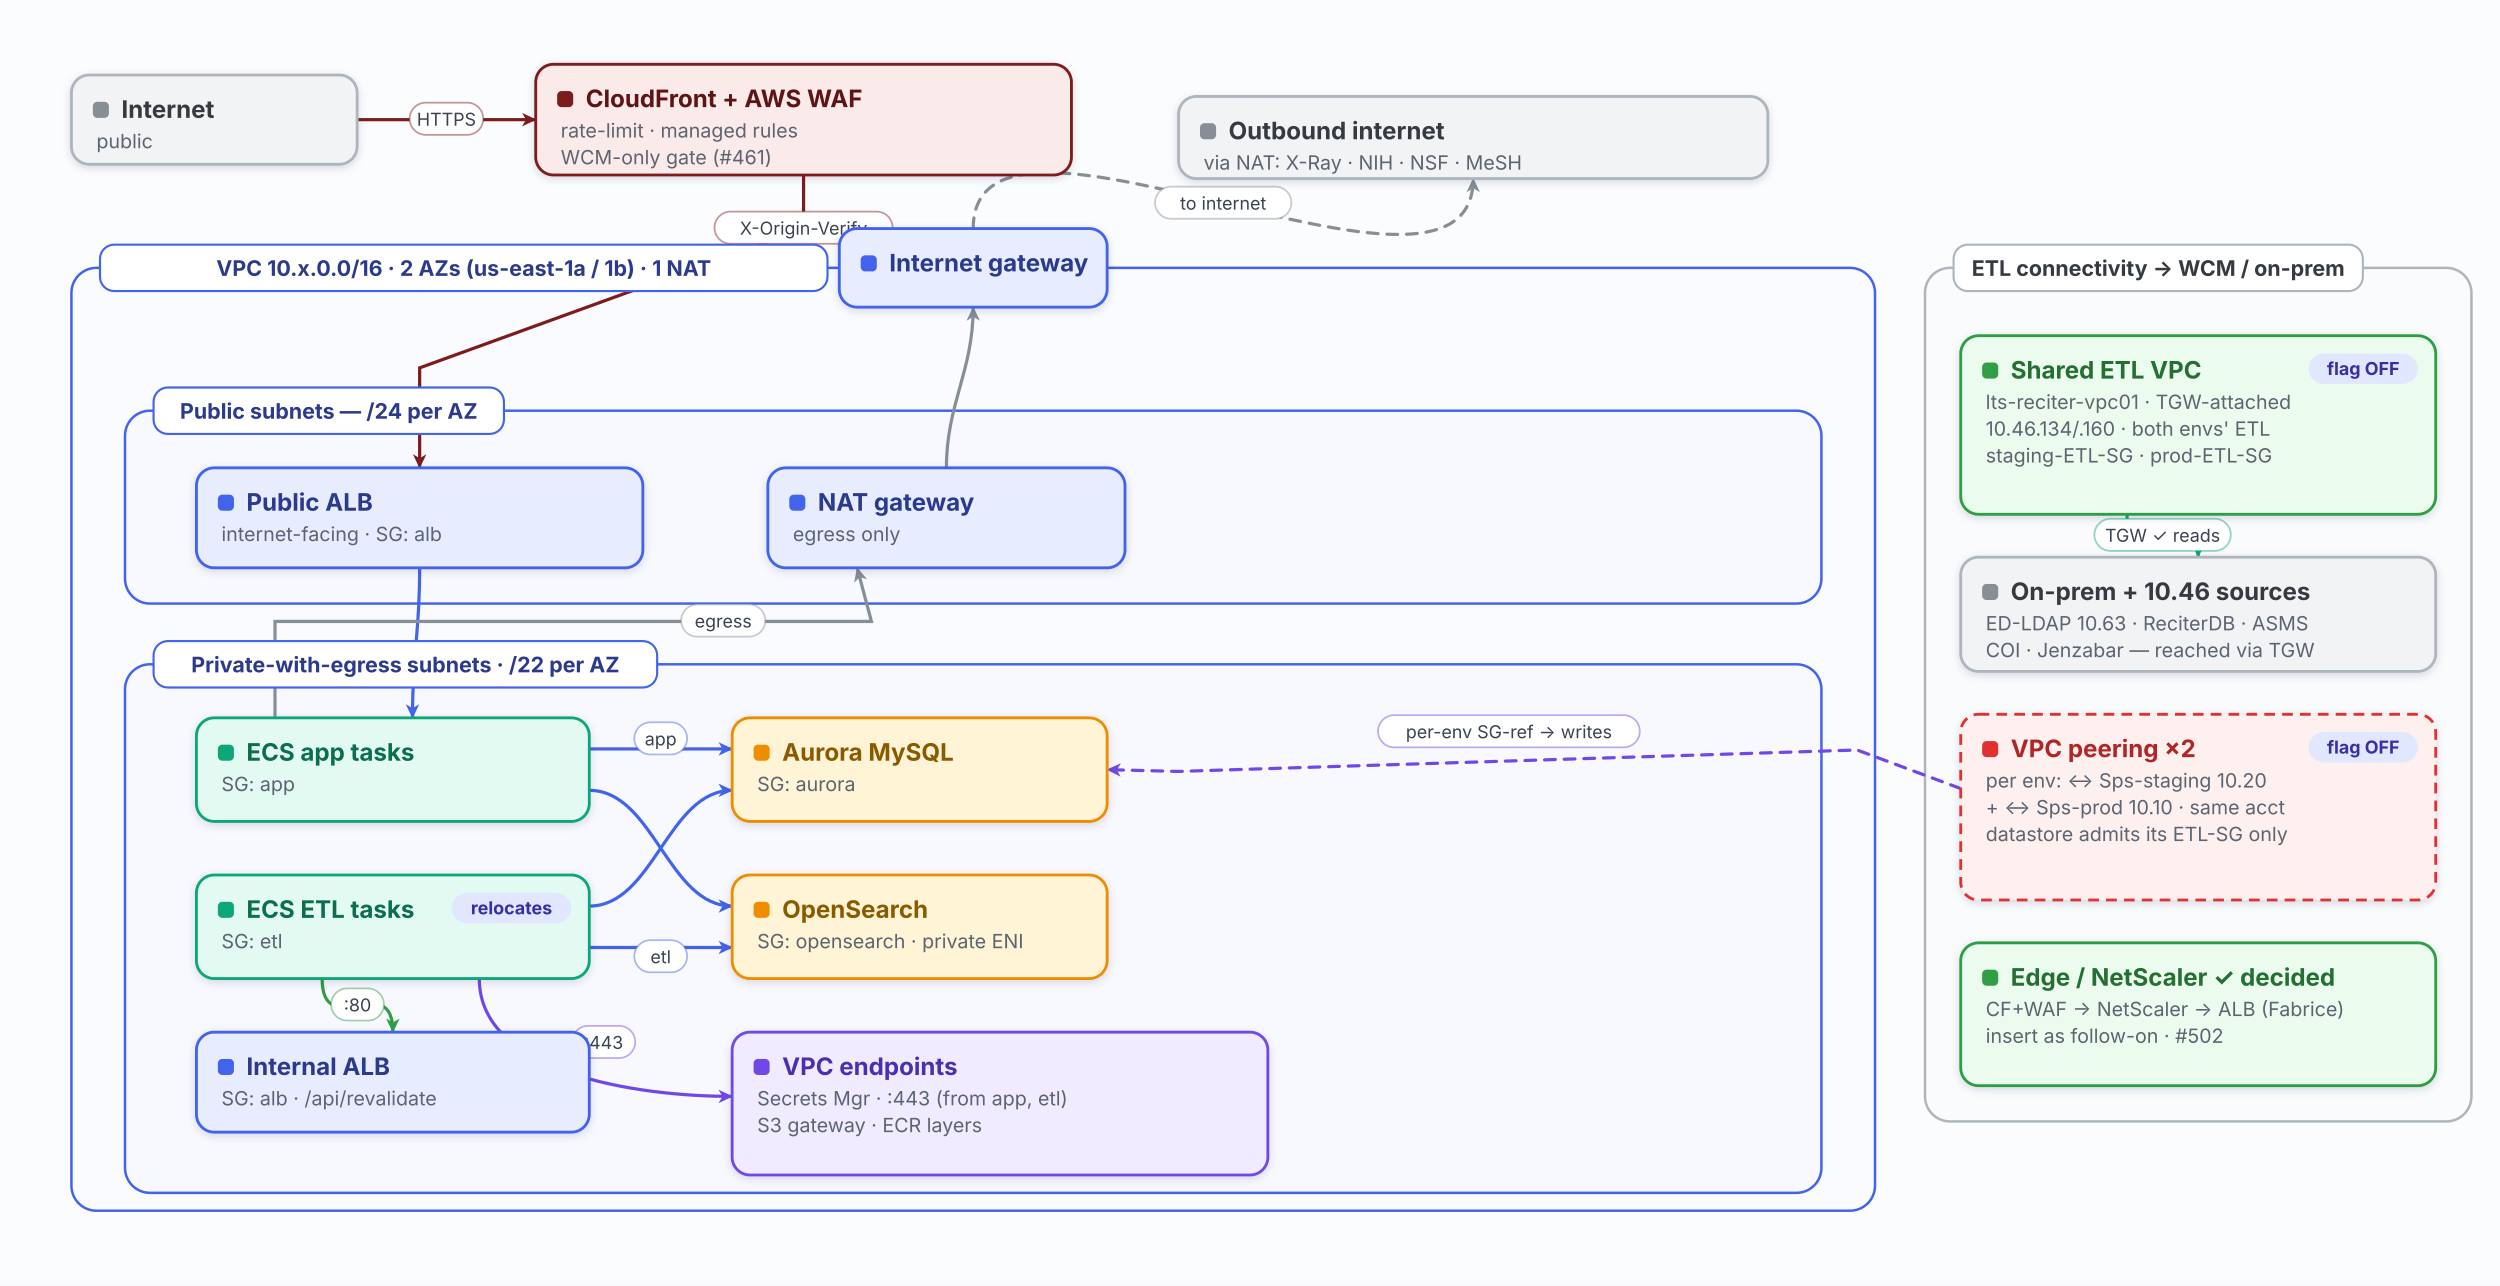
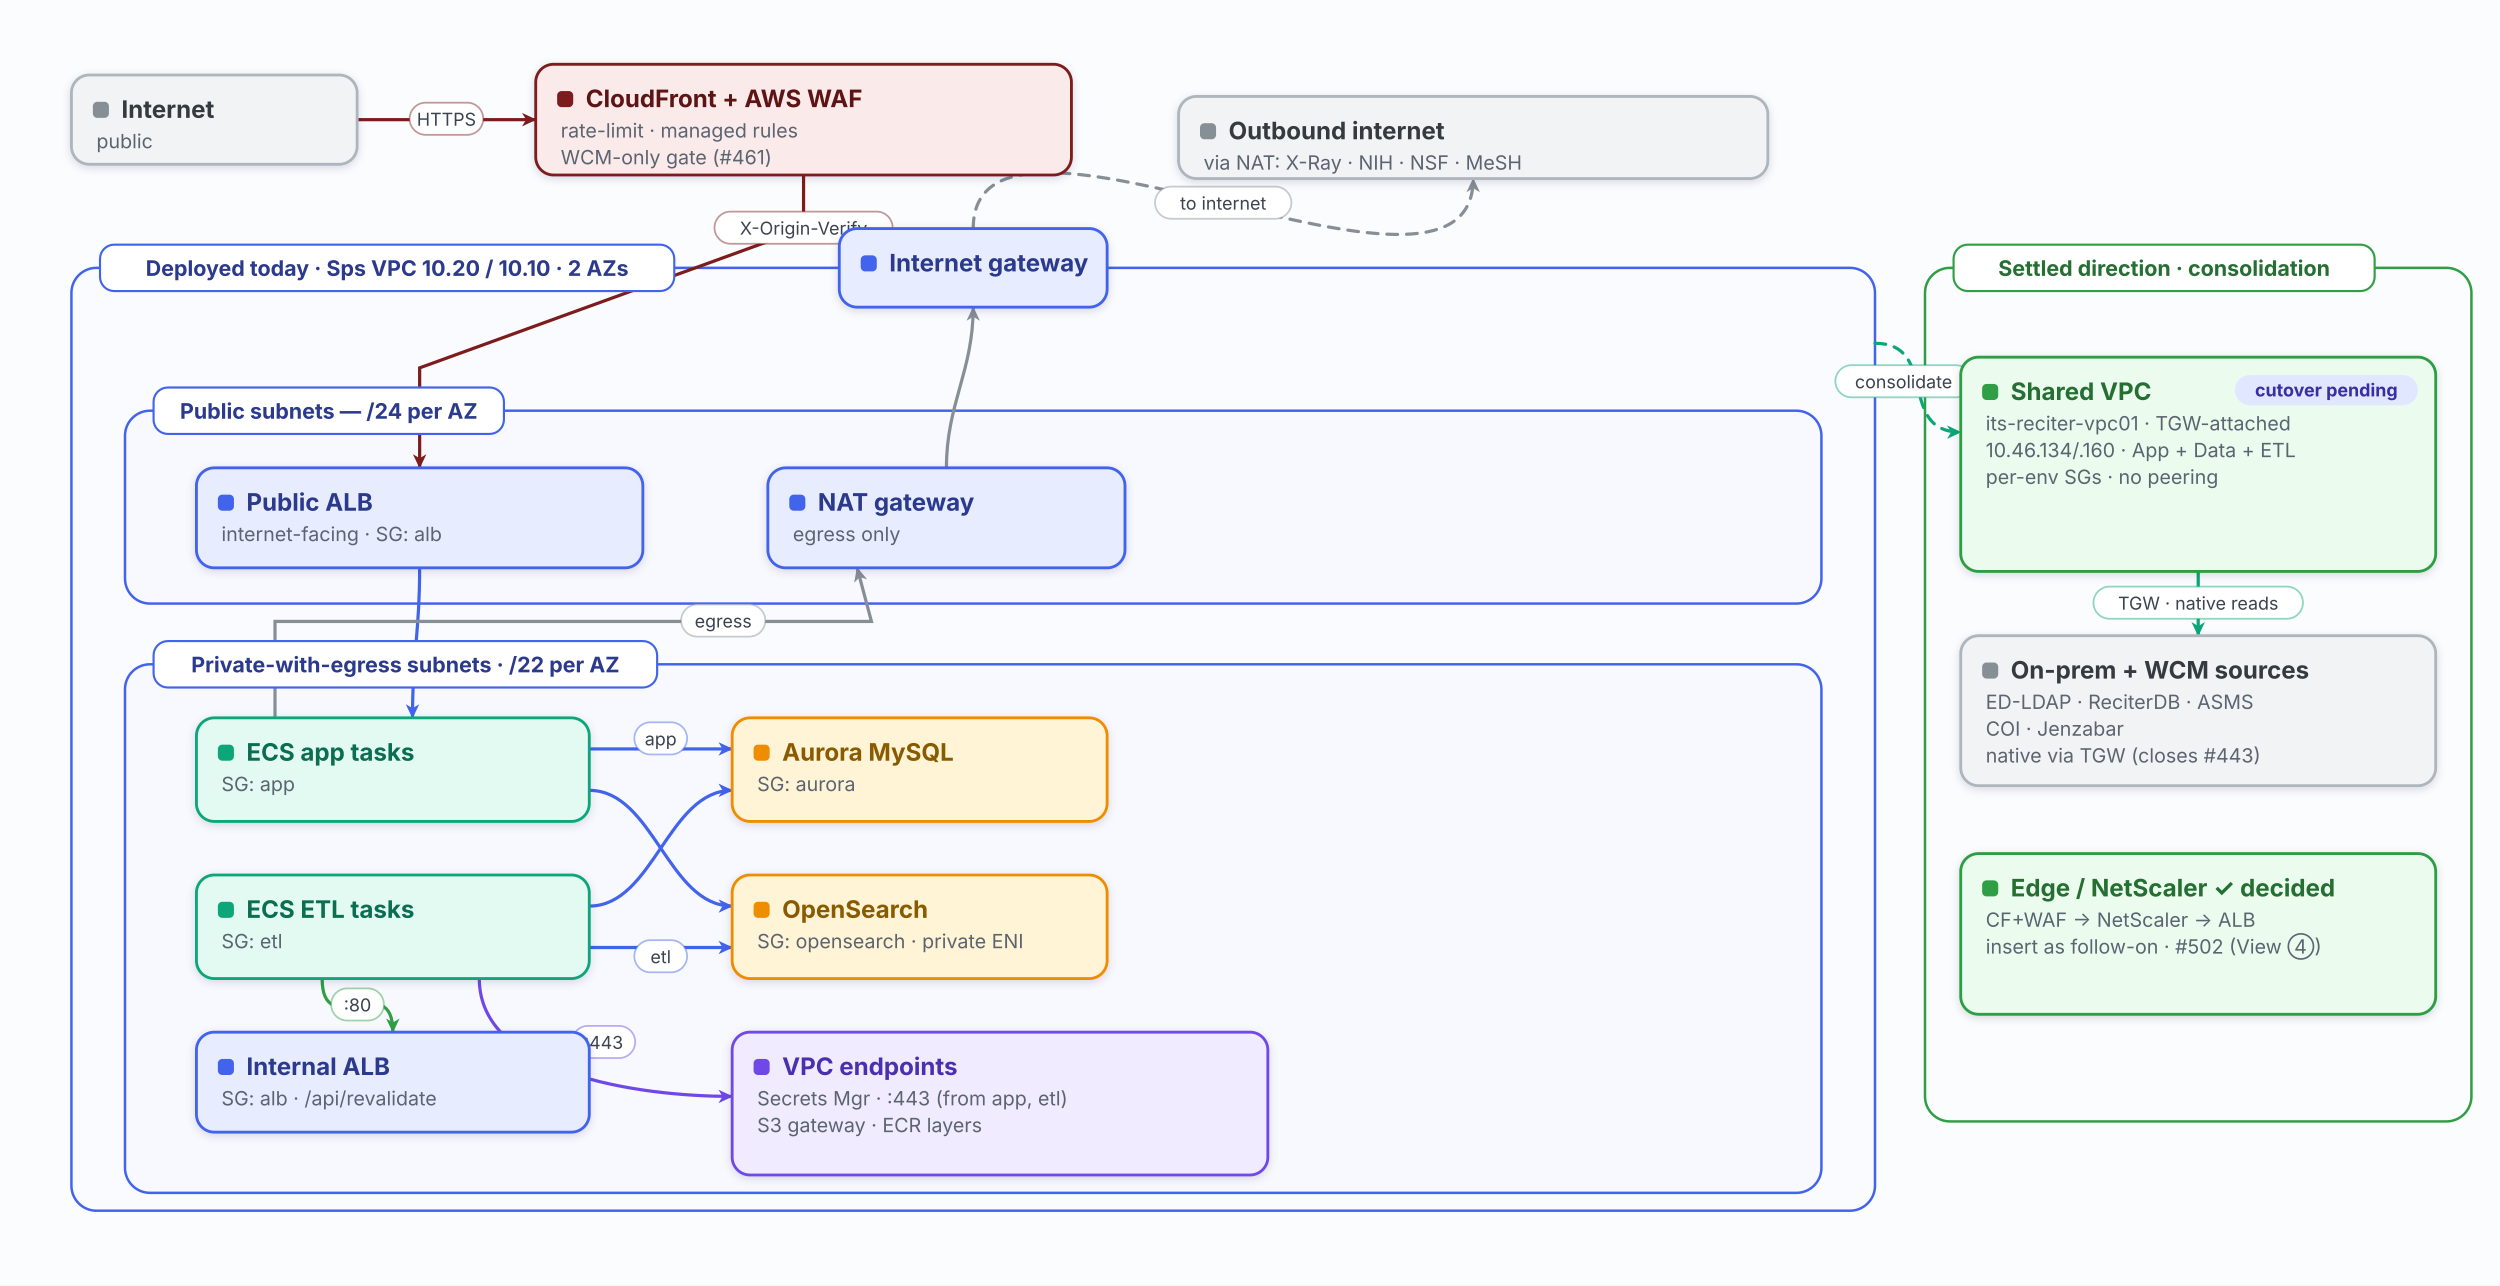
<svg xmlns="http://www.w3.org/2000/svg" viewBox="0 0 1400 720" width="1400" height="720" font-family="Inter,-apple-system,Segoe UI,Helvetica,Arial,sans-serif">
  <rect width="100%" height="100%" fill="#fbfcfe" />
  <defs>
    <filter id="sh" x="-25%" y="-25%" width="150%" height="150%">
      <feDropShadow dx="0" dy="1.4" stdDeviation="2.4" flood-color="#0b1f3a" flood-opacity="0.14" />
    </filter>
    <marker id="mGray" viewBox="0 0 10 10" refX="9" refY="5" markerWidth="9" markerHeight="9" markerUnits="userSpaceOnUse" orient="auto-start-reverse">
      <path d="M0.5,0.8 L9.4,5 L0.5,9.2 L3,5 Z" fill="#868e96" />
    </marker>
    <marker id="mMaroon" viewBox="0 0 10 10" refX="9" refY="5" markerWidth="9" markerHeight="9" markerUnits="userSpaceOnUse" orient="auto-start-reverse">
      <path d="M0.5,0.8 L9.4,5 L0.5,9.2 L3,5 Z" fill="#7d1c1c" />
    </marker>
    <marker id="mRed" viewBox="0 0 10 10" refX="9" refY="5" markerWidth="9" markerHeight="9" markerUnits="userSpaceOnUse" orient="auto-start-reverse">
      <path d="M0.5,0.8 L9.4,5 L0.5,9.2 L3,5 Z" fill="#e03131" />
    </marker>
    <marker id="mGreen" viewBox="0 0 10 10" refX="9" refY="5" markerWidth="9" markerHeight="9" markerUnits="userSpaceOnUse" orient="auto-start-reverse">
      <path d="M0.5,0.8 L9.4,5 L0.5,9.2 L3,5 Z" fill="#2f9e44" />
    </marker>
    <marker id="mIndigo" viewBox="0 0 10 10" refX="9" refY="5" markerWidth="9" markerHeight="9" markerUnits="userSpaceOnUse" orient="auto-start-reverse">
      <path d="M0.5,0.8 L9.4,5 L0.5,9.2 L3,5 Z" fill="#4263eb" />
    </marker>
    <marker id="mViolet" viewBox="0 0 10 10" refX="9" refY="5" markerWidth="9" markerHeight="9" markerUnits="userSpaceOnUse" orient="auto-start-reverse">
      <path d="M0.5,0.8 L9.4,5 L0.5,9.2 L3,5 Z" fill="#7048e8" />
    </marker>
    <marker id="mAmber" viewBox="0 0 10 10" refX="9" refY="5" markerWidth="9" markerHeight="9" markerUnits="userSpaceOnUse" orient="auto-start-reverse">
      <path d="M0.5,0.8 L9.4,5 L0.5,9.2 L3,5 Z" fill="#f08c00" />
    </marker>
    <marker id="mTeal" viewBox="0 0 10 10" refX="9" refY="5" markerWidth="9" markerHeight="9" markerUnits="userSpaceOnUse" orient="auto-start-reverse">
      <path d="M0.5,0.8 L9.4,5 L0.5,9.2 L3,5 Z" fill="#0ca678" />
    </marker>
  </defs>
  <rect x="40" y="150" width="1010" height="528" rx="14" fill="#e7ecff" fill-opacity="0.05" stroke="#4263eb" stroke-width="1.4" />
  <rect x="70" y="230" width="950" height="108" rx="14" fill="#e7ecff" fill-opacity="0.12" stroke="#4263eb" stroke-width="1.4" />
  <rect x="70" y="372" width="950" height="296" rx="14" fill="#e7ecff" fill-opacity="0.12" stroke="#4263eb" stroke-width="1.4" />
-   <rect x="1078" y="150" width="306" height="478" rx="14" fill="#f1f3f5" fill-opacity="0.12" stroke="#adb5bd" stroke-width="1.4" />
+   <rect x="1078" y="150" width="306" height="478" rx="14" fill="#ebfbee" fill-opacity="0.06" stroke="#2f9e44" stroke-width="1.4" />
  <path d="M200,67 C236,67 264,67 300,67" fill="none" stroke="#7d1c1c" stroke-width="1.8" stroke-linecap="round" marker-end="url(#mMaroon)" />
  <path d="M450,98 L450,128 L235,206 L235,262" fill="none" stroke="#7d1c1c" stroke-width="1.8" stroke-linecap="round" marker-end="url(#mMaroon)" />
  <path d="M235,318 C235,354 231,366 231,402" fill="none" stroke="#4263eb" stroke-width="1.8" stroke-linecap="round" marker-end="url(#mIndigo)" />
  <path d="M330,419.4 C366,419.4 374,419.4 410,419.4" fill="none" stroke="#4263eb" stroke-width="1.8" stroke-linecap="round" marker-end="url(#mIndigo)" />
  <path d="M330,530.6 C366,530.6 374,530.6 410,530.6" fill="none" stroke="#4263eb" stroke-width="1.8" stroke-linecap="round" marker-end="url(#mIndigo)" />
  <path d="M330,442.6 C366,442.6 374,507.4 410,507.4" fill="none" stroke="#4263eb" stroke-width="1.8" stroke-linecap="round" marker-end="url(#mIndigo)" />
  <path d="M330,507.4 C366,507.4 374,442.6 410,442.6" fill="none" stroke="#4263eb" stroke-width="1.8" stroke-linecap="round" marker-end="url(#mIndigo)" />
  <path d="M268.4,548 C268.4,601.117 356.883,614 410,614" fill="none" stroke="#7048e8" stroke-width="1.8" stroke-linecap="round" marker-end="url(#mViolet)" />
  <path d="M180.4,548 C180.4,584 220,542 220,578" fill="none" stroke="#2f9e44" stroke-width="1.8" stroke-linecap="round" marker-end="url(#mGreen)" />
  <path d="M154,402 L154,348 L488,348 L480,318" fill="none" stroke="#868e96" stroke-width="1.8" stroke-linecap="round" marker-end="url(#mGray)" />
  <path d="M530,262 C530,226 545,208 545,172" fill="none" stroke="#868e96" stroke-width="1.8" stroke-linecap="round" marker-end="url(#mGray)" />
  <path d="M545,128 C545,32.325 825,195.675 825,100" fill="none" stroke="#868e96" stroke-width="1.8" stroke-linecap="round" stroke-dasharray="6 5" marker-end="url(#mGray)" />
-   <path d="M1191.1,288 C1191.1,324 1231,276 1231,312" fill="none" stroke="#0ca678" stroke-width="1.8" stroke-linecap="round" marker-end="url(#mTeal)" />
-   <path d="M1098,441.6 L1040,420 L660,432 L620,431" fill="none" stroke="#7048e8" stroke-width="1.8" stroke-linecap="round" stroke-dasharray="6 5" marker-end="url(#mViolet)" />
+   <path d="M1050,192.24 C1086,192.24 1062,242 1098,242" fill="none" stroke="#0ca678" stroke-width="1.8" stroke-linecap="round" stroke-dasharray="6 5" marker-end="url(#mTeal)" />
+   <path d="M1231,320 C1231,356 1231,320 1231,356" fill="none" stroke="#0ca678" stroke-width="1.8" stroke-linecap="round" marker-end="url(#mTeal)" />
  <rect x="229.375" y="57.5" width="41.25" height="18" rx="9" fill="#ffffff" stroke="#7d1c1c" stroke-opacity="0.45" />
  <text x="250" y="70.4" font-size="10" fill="#3a434f" text-anchor="middle">HTTPS</text>
  <rect x="400.125" y="118.5" width="99.75" height="18" rx="9" fill="#ffffff" stroke="#7d1c1c" stroke-opacity="0.45" />
  <text x="450" y="131.4" font-size="10" fill="#3a434f" text-anchor="middle">X-Origin-Verify</text>
  <rect x="355.225" y="404.5" width="29.55" height="18" rx="9" fill="#ffffff" stroke="#4263eb" stroke-opacity="0.45" />
  <text x="370" y="417.4" font-size="10" fill="#3a434f" text-anchor="middle">app</text>
  <rect x="355.225" y="526.5" width="29.55" height="18" rx="9" fill="#ffffff" stroke="#4263eb" stroke-opacity="0.45" />
  <text x="370" y="539.4" font-size="10" fill="#3a434f" text-anchor="middle">etl</text>
  <rect x="320.3" y="574.5" width="35.4" height="18" rx="9" fill="#ffffff" stroke="#7048e8" stroke-opacity="0.45" />
  <text x="338" y="587.4" font-size="10" fill="#3a434f" text-anchor="middle">:443</text>
  <rect x="185.425" y="553.5" width="29.55" height="18" rx="9" fill="#ffffff" stroke="#2f9e44" stroke-opacity="0.45" />
  <text x="200.2" y="566.4" font-size="10" fill="#3a434f" text-anchor="middle">:80</text>
  <rect x="381.45" y="338.5" width="47.1" height="18" rx="9" fill="#ffffff" stroke="#868e96" stroke-opacity="0.45" />
  <text x="405" y="351.4" font-size="10" fill="#3a434f" text-anchor="middle">egress</text>
  <rect x="646.825" y="104.5" width="76.35" height="18" rx="9" fill="#ffffff" stroke="#868e96" stroke-opacity="0.45" />
  <text x="685" y="117.4" font-size="10" fill="#3a434f" text-anchor="middle">to internet</text>
-   <rect x="1172.875" y="290.5" width="76.35" height="18" rx="9" fill="#ffffff" stroke="#0ca678" stroke-opacity="0.45" />
-   <text x="1211.05" y="303.4" font-size="10" fill="#3a434f" text-anchor="middle">TGW ✓ reads</text>
-   <rect x="771.725" y="400.5" width="146.55" height="18" rx="9" fill="#ffffff" stroke="#7048e8" stroke-opacity="0.45" />
-   <text x="845" y="413.4" font-size="10" fill="#3a434f" text-anchor="middle">per-env SG-ref → writes</text>
+   <rect x="1027.825" y="204.5" width="76.35" height="18" rx="9" fill="#ffffff" stroke="#0ca678" stroke-opacity="0.45" />
+   <text x="1066" y="217.4" font-size="10" fill="#3a434f" text-anchor="middle">consolidate</text>
+   <rect x="1172.35" y="328.5" width="117.3" height="18" rx="9" fill="#ffffff" stroke="#0ca678" stroke-opacity="0.45" />
+   <text x="1231" y="341.4" font-size="10" fill="#3a434f" text-anchor="middle">TGW · native reads</text>
  <g>
-     <rect x="56" y="137" width="407.4" height="26" rx="8" fill="#ffffff" stroke="#4263eb" stroke-width="1.2" />
-     <text x="259.7" y="154.5" font-size="12" font-weight="700" fill="#2b3a8c" text-anchor="middle">VPC   10.x.0.0/16   ·   2 AZs (us-east-1a / 1b)   ·   1 NAT</text>
+     <rect x="56" y="137" width="321.6" height="26" rx="8" fill="#ffffff" stroke="#4263eb" stroke-width="1.2" />
+     <text x="216.8" y="154.5" font-size="12" font-weight="700" fill="#2b3a8c" text-anchor="middle">Deployed today · Sps VPC 10.20 / 10.10 · 2 AZs</text>
  </g>
  <g>
    <rect x="86" y="217" width="196.2" height="26" rx="8" fill="#ffffff" stroke="#4263eb" stroke-width="1.2" />
    <text x="184.1" y="234.5" font-size="12" font-weight="700" fill="#2b3a8c" text-anchor="middle">Public subnets — /24 per AZ</text>
  </g>
  <g>
    <rect x="86" y="359" width="282" height="26" rx="8" fill="#ffffff" stroke="#4263eb" stroke-width="1.2" />
    <text x="227" y="376.5" font-size="12" font-weight="700" fill="#2b3a8c" text-anchor="middle">Private-with-egress subnets · /22 per AZ</text>
  </g>
  <g>
-     <rect x="1094" y="137" width="229.2" height="26" rx="8" fill="#ffffff" stroke="#adb5bd" stroke-width="1.2" />
-     <text x="1208.6" y="154.5" font-size="12" font-weight="700" fill="#343a40" text-anchor="middle">ETL connectivity → WCM / on-prem</text>
+     <rect x="1094" y="137" width="235.8" height="26" rx="8" fill="#ffffff" stroke="#2f9e44" stroke-width="1.2" />
+     <text x="1211.9" y="154.5" font-size="12" font-weight="700" fill="#256f33" text-anchor="middle">Settled direction · consolidation</text>
  </g>
  <g>
    <rect x="40" y="42" width="160" height="50" rx="10" fill="#f1f3f5" stroke="#adb5bd" stroke-width="1.6" filter="url(#sh)" />
    <rect x="52" y="57" width="9" height="9" rx="2.5" fill="#868e96" />
    <text x="68" y="66" font-size="13.5" font-weight="700" fill="#343a40">Internet</text>
    <text x="54" y="83" font-size="11" fill="#5b6470">public</text>
  </g>
  <g>
    <rect x="300" y="36" width="300" height="62" rx="10" fill="#fbeaea" stroke="#7d1c1c" stroke-width="1.6" filter="url(#sh)" />
    <rect x="312" y="51" width="9" height="9" rx="2.5" fill="#7d1c1c" />
    <text x="328" y="60" font-size="13.5" font-weight="700" fill="#5e1414">CloudFront + AWS WAF</text>
    <text x="314" y="77" font-size="11" fill="#5b6470">rate-limit · managed rules</text>
    <text x="314" y="92" font-size="11" fill="#5b6470">WCM-only gate (#461)</text>
  </g>
  <g>
    <rect x="660" y="54" width="330" height="46" rx="10" fill="#f1f3f5" stroke="#adb5bd" stroke-width="1.6" filter="url(#sh)" />
    <rect x="672" y="69" width="9" height="9" rx="2.5" fill="#868e96" />
    <text x="688" y="78" font-size="13.5" font-weight="700" fill="#343a40">Outbound internet</text>
    <text x="674" y="95" font-size="11" fill="#5b6470">via NAT: X-Ray · NIH · NSF · MeSH</text>
  </g>
  <g>
    <rect x="470" y="128" width="150" height="44" rx="10" fill="#e7ecff" stroke="#4263eb" stroke-width="1.6" filter="url(#sh)" />
    <rect x="482" y="143" width="9" height="9" rx="2.5" fill="#4263eb" />
    <text x="498" y="152" font-size="13.5" font-weight="700" fill="#2b3a8c">Internet gateway</text>
  </g>
  <g>
    <rect x="110" y="262" width="250" height="56" rx="10" fill="#e7ecff" stroke="#4263eb" stroke-width="1.6" filter="url(#sh)" />
    <rect x="122" y="277" width="9" height="9" rx="2.5" fill="#4263eb" />
    <text x="138" y="286" font-size="13.5" font-weight="700" fill="#2b3a8c">Public ALB</text>
    <text x="124" y="303" font-size="11" fill="#5b6470">internet-facing · SG: alb</text>
  </g>
  <g>
    <rect x="430" y="262" width="200" height="56" rx="10" fill="#e7ecff" stroke="#4263eb" stroke-width="1.6" filter="url(#sh)" />
    <rect x="442" y="277" width="9" height="9" rx="2.5" fill="#4263eb" />
    <text x="458" y="286" font-size="13.5" font-weight="700" fill="#2b3a8c">NAT gateway</text>
    <text x="444" y="303" font-size="11" fill="#5b6470">egress only</text>
  </g>
  <g>
    <rect x="110" y="402" width="220" height="58" rx="10" fill="#e3faf3" stroke="#0ca678" stroke-width="1.6" filter="url(#sh)" />
    <rect x="122" y="417" width="9" height="9" rx="2.5" fill="#0ca678" />
    <text x="138" y="426" font-size="13.5" font-weight="700" fill="#0b6e4f">ECS app tasks</text>
    <text x="124" y="443" font-size="11" fill="#5b6470">SG: app</text>
  </g>
  <g>
    <rect x="110" y="490" width="220" height="58" rx="10" fill="#e3faf3" stroke="#0ca678" stroke-width="1.6" filter="url(#sh)" />
    <rect x="122" y="505" width="9" height="9" rx="2.5" fill="#0ca678" />
    <text x="138" y="514" font-size="13.5" font-weight="700" fill="#0b6e4f">ECS ETL tasks</text>
    <text x="124" y="531" font-size="11" fill="#5b6470">SG: etl</text>
-     <rect x="252.9" y="500" width="67.1" height="17" rx="8.5" fill="#e0e7ff" />
-     <text x="286.45" y="512" font-size="10" font-weight="700" fill="#3730a3" text-anchor="middle">relocates</text>
  </g>
  <g>
    <rect x="110" y="578" width="220" height="56" rx="10" fill="#e7ecff" stroke="#4263eb" stroke-width="1.6" filter="url(#sh)" />
    <rect x="122" y="593" width="9" height="9" rx="2.5" fill="#4263eb" />
    <text x="138" y="602" font-size="13.5" font-weight="700" fill="#2b3a8c">Internal ALB</text>
    <text x="124" y="619" font-size="11" fill="#5b6470">SG: alb · /api/revalidate</text>
  </g>
  <g>
    <rect x="410" y="402" width="210" height="58" rx="10" fill="#fff4d6" stroke="#f08c00" stroke-width="1.6" filter="url(#sh)" />
    <rect x="422" y="417" width="9" height="9" rx="2.5" fill="#f08c00" />
    <text x="438" y="426" font-size="13.5" font-weight="700" fill="#8a5a00">Aurora MySQL</text>
    <text x="424" y="443" font-size="11" fill="#5b6470">SG: aurora</text>
  </g>
  <g>
    <rect x="410" y="490" width="210" height="58" rx="10" fill="#fff4d6" stroke="#f08c00" stroke-width="1.6" filter="url(#sh)" />
    <rect x="422" y="505" width="9" height="9" rx="2.5" fill="#f08c00" />
    <text x="438" y="514" font-size="13.5" font-weight="700" fill="#8a5a00">OpenSearch</text>
    <text x="424" y="531" font-size="11" fill="#5b6470">SG: opensearch · private ENI</text>
  </g>
  <g>
    <rect x="410" y="578" width="300" height="80" rx="10" fill="#f0ebff" stroke="#7048e8" stroke-width="1.6" filter="url(#sh)" />
    <rect x="422" y="593" width="9" height="9" rx="2.5" fill="#7048e8" />
    <text x="438" y="602" font-size="13.5" font-weight="700" fill="#4a2fb0">VPC endpoints</text>
    <text x="424" y="619" font-size="11" fill="#5b6470">Secrets Mgr · :443 (from app, etl)</text>
    <text x="424" y="634" font-size="11" fill="#5b6470">S3 gateway · ECR layers</text>
  </g>
  <g>
-     <rect x="1098" y="188" width="266" height="100" rx="10" fill="#ebfbee" stroke="#2f9e44" stroke-width="1.6" filter="url(#sh)" />
-     <rect x="1110" y="203" width="9" height="9" rx="2.5" fill="#2f9e44" />
-     <text x="1126" y="212" font-size="13.5" font-weight="700" fill="#256f33">Shared ETL VPC</text>
-     <text x="1112" y="229" font-size="11" fill="#5b6470">lts-reciter-vpc01 · TGW-attached</text>
-     <text x="1112" y="244" font-size="11" fill="#5b6470">10.46.134/.160 · both envs' ETL</text>
-     <text x="1112" y="259" font-size="11" fill="#5b6470">staging-ETL-SG · prod-ETL-SG</text>
-     <rect x="1292.8" y="198" width="61.2" height="17" rx="8.5" fill="#e0e7ff" />
-     <text x="1323.4" y="210" font-size="10" font-weight="700" fill="#3730a3" text-anchor="middle">flag OFF</text>
+     <rect x="1098" y="200" width="266" height="120" rx="10" fill="#ebfbee" stroke="#2f9e44" stroke-width="1.6" filter="url(#sh)" />
+     <rect x="1110" y="215" width="9" height="9" rx="2.5" fill="#2f9e44" />
+     <text x="1126" y="224" font-size="13.5" font-weight="700" fill="#256f33">Shared VPC</text>
+     <text x="1112" y="241" font-size="11" fill="#5b6470">its-reciter-vpc01 · TGW-attached</text>
+     <text x="1112" y="256" font-size="11" fill="#5b6470">10.46.134/.160 · App + Data + ETL</text>
+     <text x="1112" y="271" font-size="11" fill="#5b6470">per-env SGs · no peering</text>
+     <rect x="1251.5" y="210" width="102.5" height="17" rx="8.5" fill="#e0e7ff" />
+     <text x="1302.75" y="222" font-size="10" font-weight="700" fill="#3730a3" text-anchor="middle">cutover pending</text>
  </g>
  <g>
-     <rect x="1098" y="312" width="266" height="64" rx="10" fill="#f1f3f5" stroke="#adb5bd" stroke-width="1.6" filter="url(#sh)" />
-     <rect x="1110" y="327" width="9" height="9" rx="2.5" fill="#868e96" />
-     <text x="1126" y="336" font-size="13.5" font-weight="700" fill="#343a40">On-prem + 10.46 sources</text>
-     <text x="1112" y="353" font-size="11" fill="#5b6470">ED-LDAP 10.63 · ReciterDB · ASMS</text>
-     <text x="1112" y="368" font-size="11" fill="#5b6470">COI · Jenzabar — reached via TGW</text>
+     <rect x="1098" y="356" width="266" height="84" rx="10" fill="#f1f3f5" stroke="#adb5bd" stroke-width="1.6" filter="url(#sh)" />
+     <rect x="1110" y="371" width="9" height="9" rx="2.5" fill="#868e96" />
+     <text x="1126" y="380" font-size="13.5" font-weight="700" fill="#343a40">On-prem + WCM sources</text>
+     <text x="1112" y="397" font-size="11" fill="#5b6470">ED-LDAP · ReciterDB · ASMS</text>
+     <text x="1112" y="412" font-size="11" fill="#5b6470">COI · Jenzabar</text>
+     <text x="1112" y="427" font-size="11" fill="#5b6470">native via TGW (closes #443)</text>
  </g>
  <g>
-     <rect x="1098" y="400" width="266" height="104" rx="10" fill="#fff0f0" stroke="#e03131" stroke-width="1.6" stroke-dasharray="6 4" filter="url(#sh)" />
-     <rect x="1110" y="415" width="9" height="9" rx="2.5" fill="#e03131" />
-     <text x="1126" y="424" font-size="13.5" font-weight="700" fill="#b02525">VPC peering ×2</text>
-     <text x="1112" y="441" font-size="11" fill="#5b6470">per env: ↔ Sps-staging 10.20</text>
-     <text x="1112" y="456" font-size="11" fill="#5b6470">+ ↔ Sps-prod 10.10 · same acct</text>
-     <text x="1112" y="471" font-size="11" fill="#5b6470">datastore admits its ETL-SG only</text>
-     <rect x="1292.8" y="410" width="61.2" height="17" rx="8.5" fill="#e0e7ff" />
-     <text x="1323.4" y="422" font-size="10" font-weight="700" fill="#3730a3" text-anchor="middle">flag OFF</text>
-   </g>
-   <g>
-     <rect x="1098" y="528" width="266" height="80" rx="10" fill="#ebfbee" stroke="#2f9e44" stroke-width="1.6" filter="url(#sh)" />
-     <rect x="1110" y="543" width="9" height="9" rx="2.5" fill="#2f9e44" />
-     <text x="1126" y="552" font-size="13.5" font-weight="700" fill="#256f33">Edge / NetScaler ✓ decided</text>
-     <text x="1112" y="569" font-size="11" fill="#5b6470">CF+WAF → NetScaler → ALB (Fabrice)</text>
-     <text x="1112" y="584" font-size="11" fill="#5b6470">insert as follow-on · #502</text>
+     <rect x="1098" y="478" width="266" height="90" rx="10" fill="#ebfbee" stroke="#2f9e44" stroke-width="1.6" filter="url(#sh)" />
+     <rect x="1110" y="493" width="9" height="9" rx="2.5" fill="#2f9e44" />
+     <text x="1126" y="502" font-size="13.5" font-weight="700" fill="#256f33">Edge / NetScaler ✓ decided</text>
+     <text x="1112" y="519" font-size="11" fill="#5b6470">CF+WAF → NetScaler → ALB</text>
+     <text x="1112" y="534" font-size="11" fill="#5b6470">insert as follow-on · #502 (View ④)</text>
  </g>
</svg>
